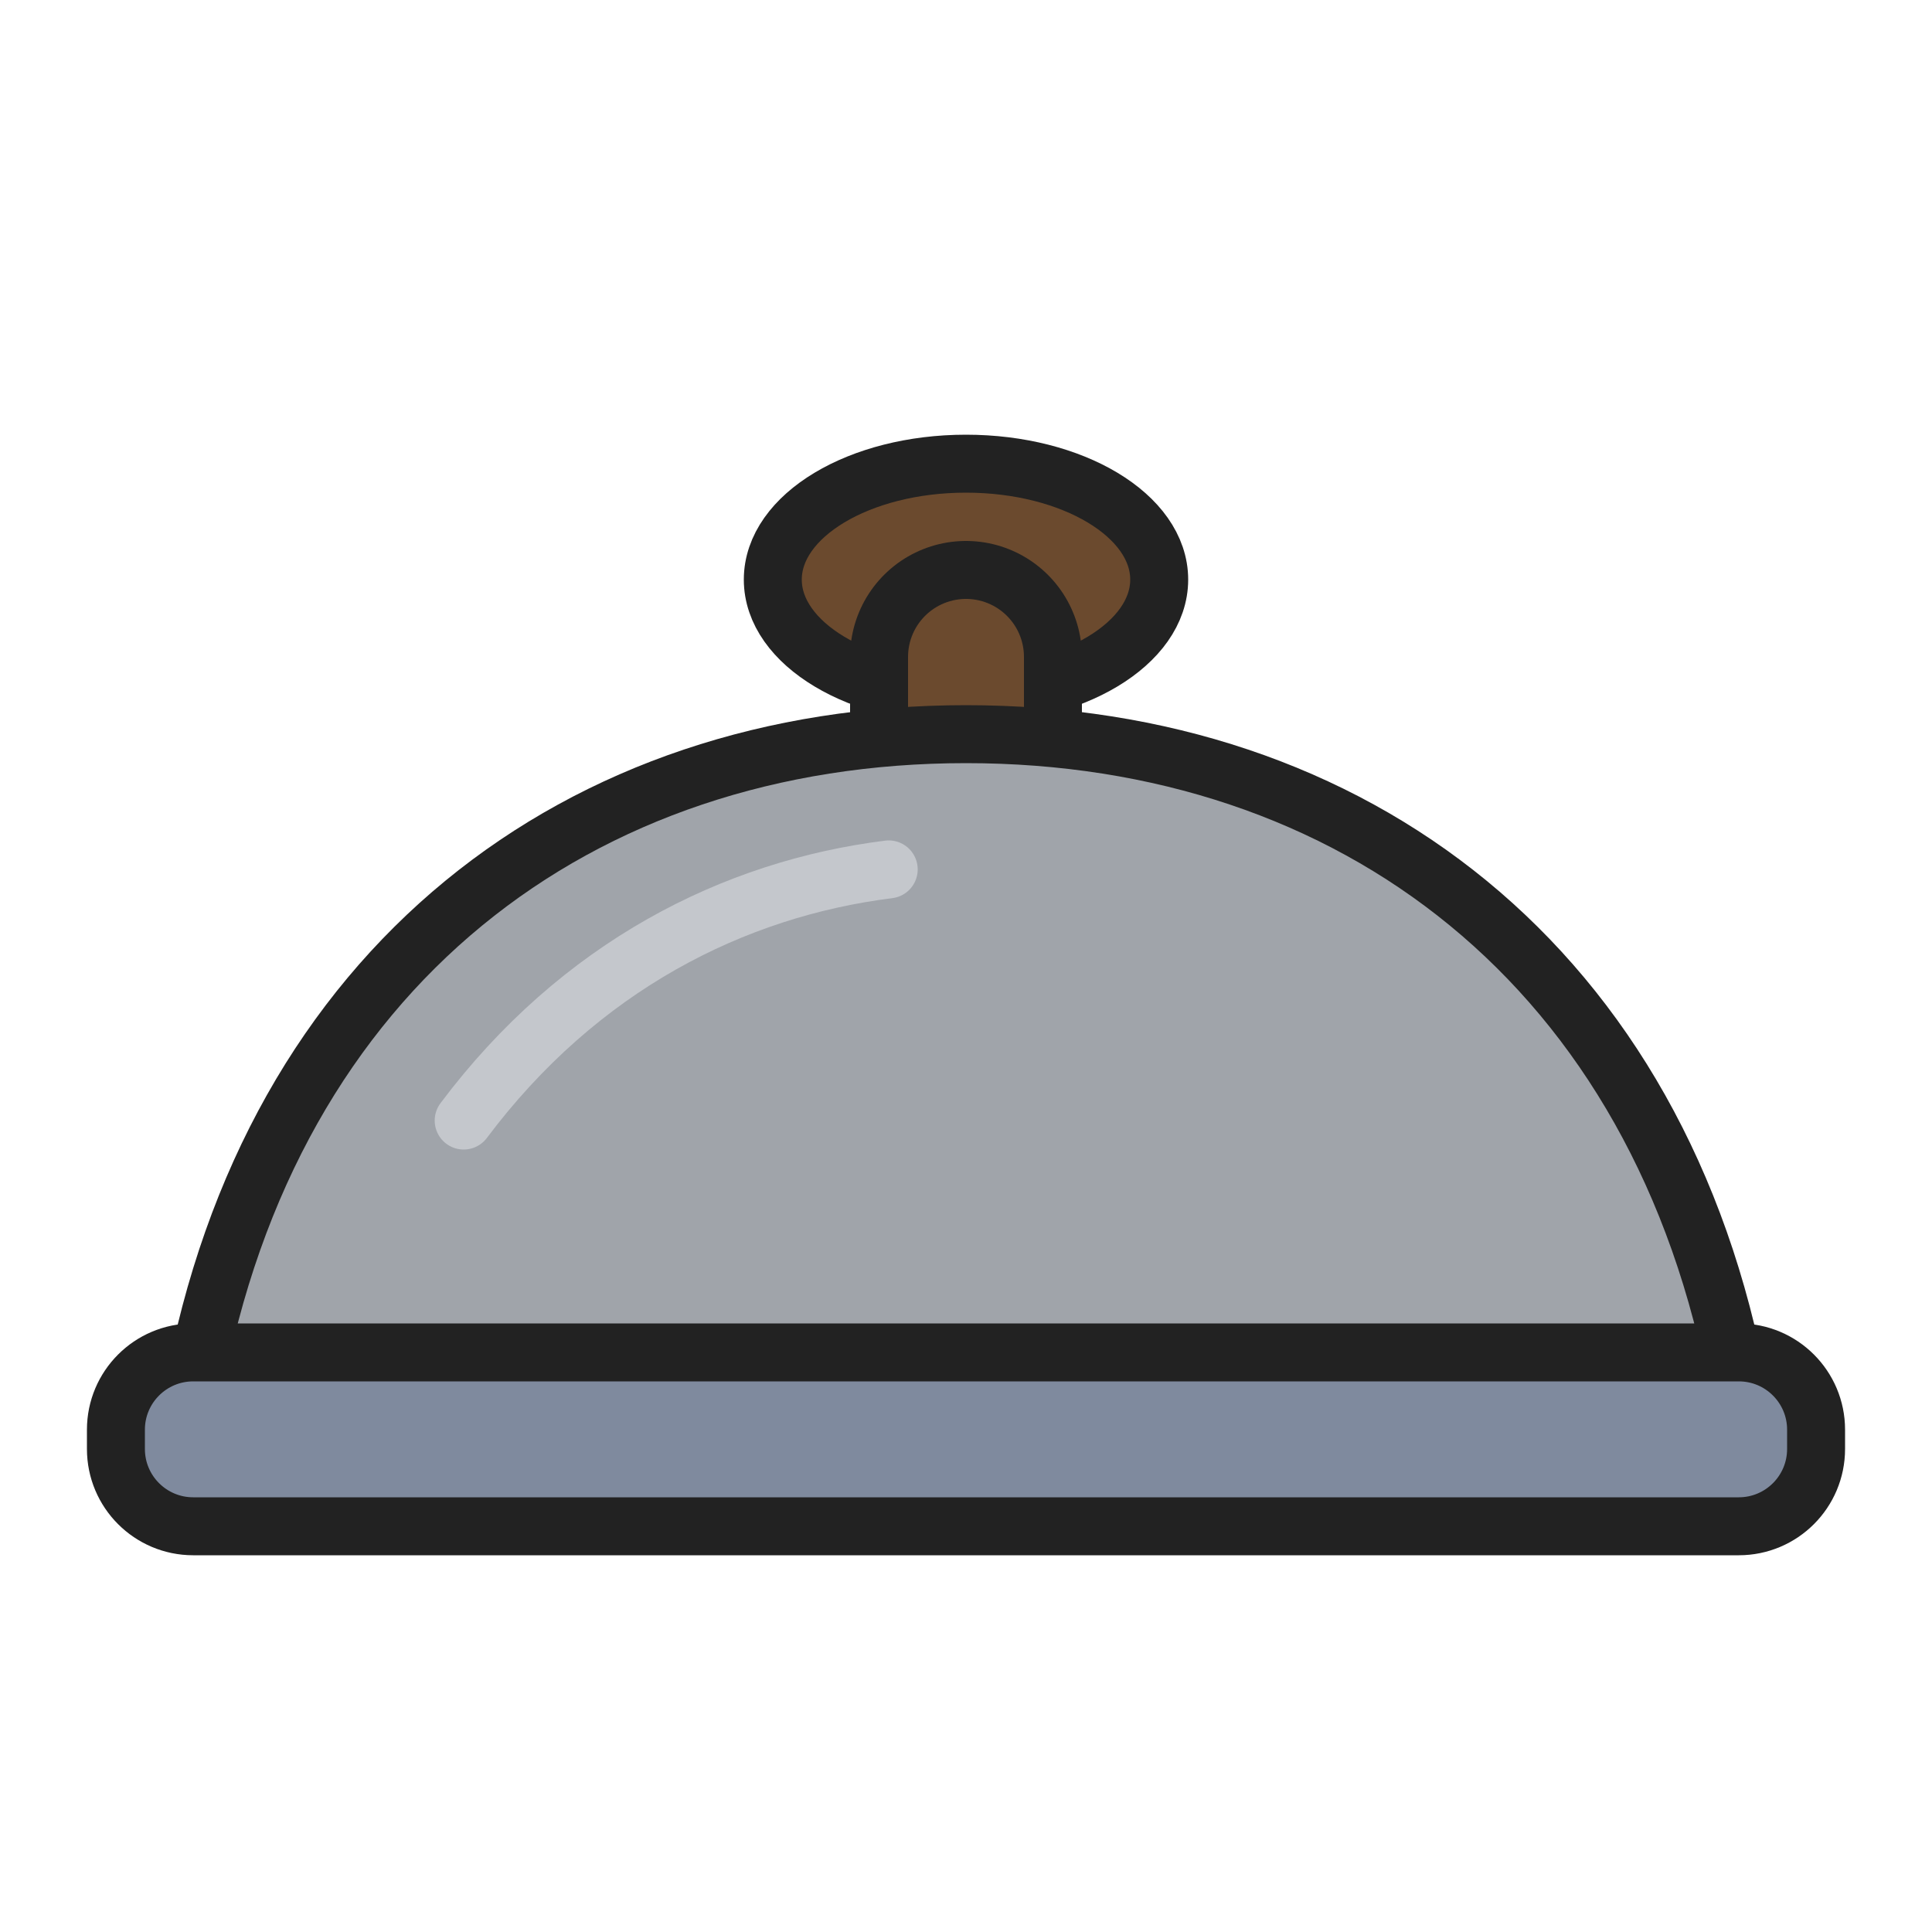
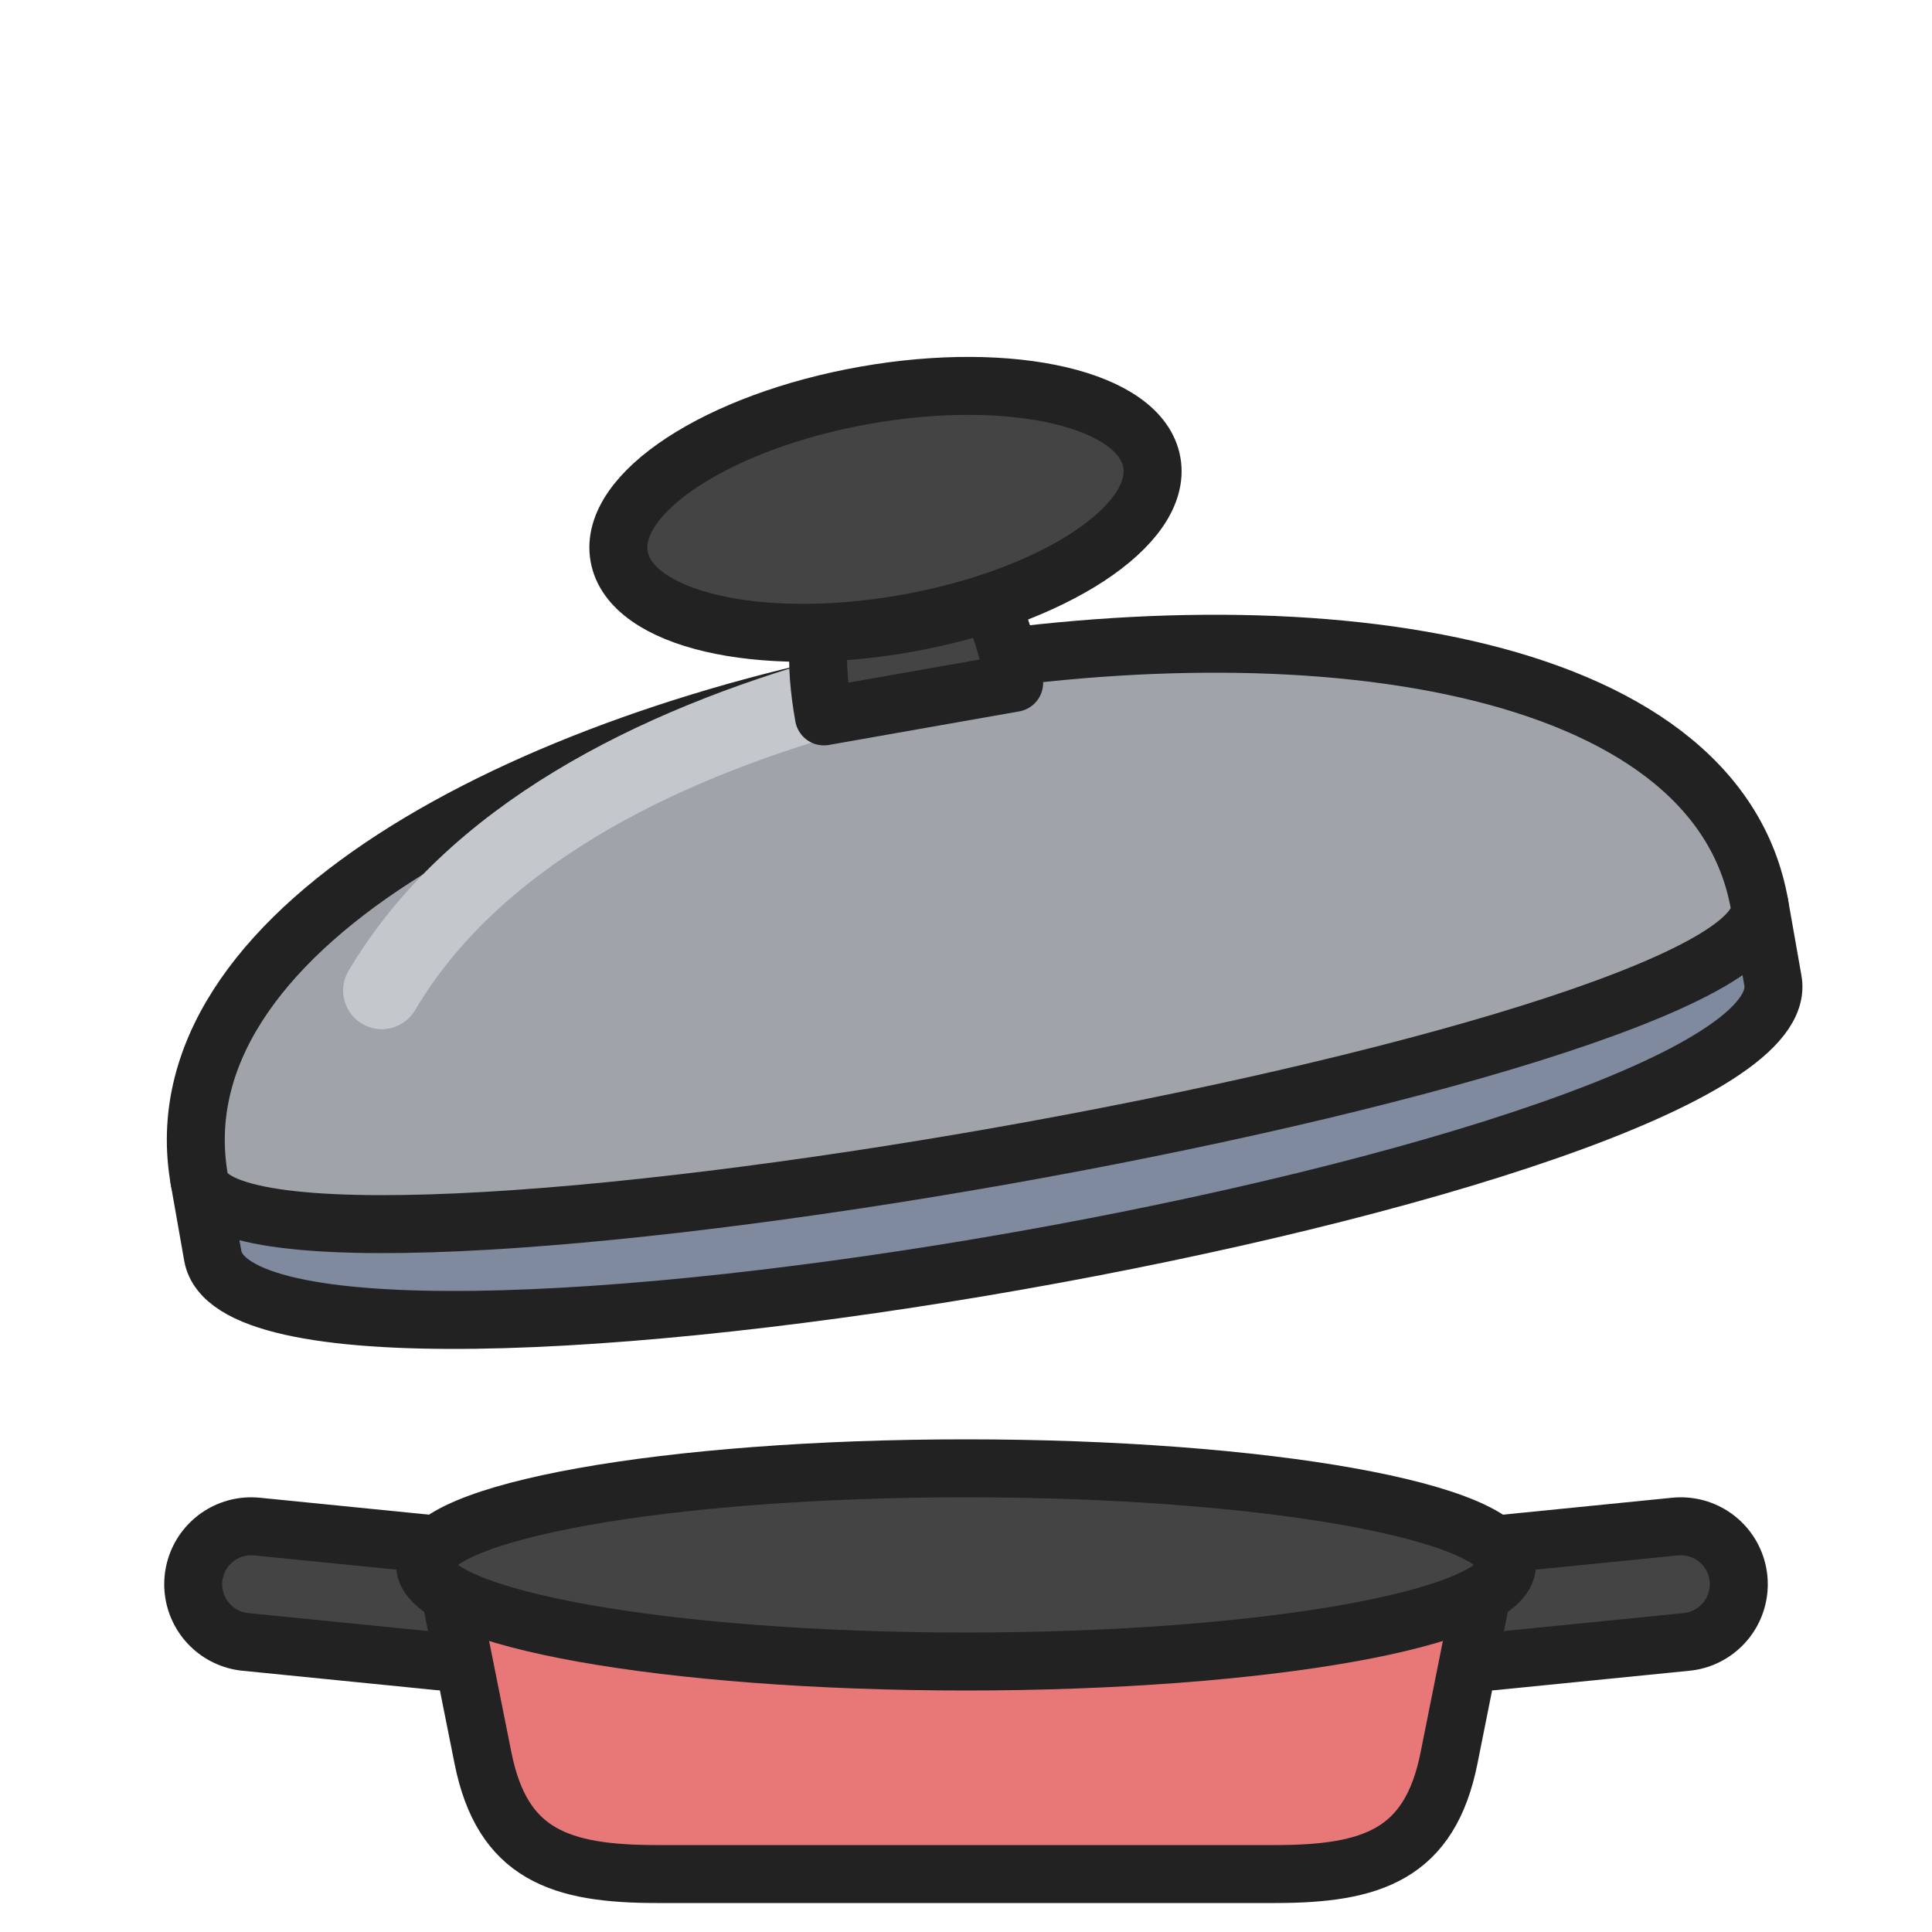
<svg xmlns="http://www.w3.org/2000/svg" viewBox="0 0 100 100">
-   <ellipse cx="50" cy="30" rx="10" ry="6" fill="#6B4A2E" stroke="#222" stroke-width="3" stroke-linejoin="round" stroke-linecap="round" />
-   <path d="M50 34 L50 38" fill="none" stroke="#222" stroke-width="12" stroke-linecap="round" stroke-linejoin="round" />
-   <path d="M50 34 L50 38" fill="none" stroke="#6B4A2E" stroke-width="6" stroke-linecap="round" stroke-linejoin="round" />
-   <path d="M10 72 C14 50 30 38 50 38 C70 38 86 50 90 72 Z" fill="#A0A4AA" stroke="#222" stroke-width="3" stroke-linejoin="round" stroke-linecap="round" />
-   <rect x="6" y="70" width="88" height="9" rx="4" fill="#7F8A9E" stroke="#222" stroke-width="3" stroke-linejoin="round" stroke-linecap="round" />
-   <path d="M24 58 C30 50 38 46 46 45" fill="none" stroke="#C4C7CC" stroke-width="3" stroke-linecap="round" stroke-linejoin="round" />
+   <path d="M23 83 L13 82 M77 83 L87 82" fill="none" stroke="#222" stroke-width="9" stroke-linecap="round" stroke-linejoin="round" />
+   <path d="M23 83 L13 82 M77 83 L87 82" fill="none" stroke="#444444" stroke-width="3" stroke-linecap="round" stroke-linejoin="round" />
+   <path d="M23 81 L77 81 L75 91 C74 96 71 97 66 97 L34 97 C29 97 26 96 25 91 Z" fill="#E87878" stroke="#222" stroke-width="3" stroke-linejoin="round" stroke-linecap="round" />
+   <ellipse cx="50" cy="81" rx="28" ry="5" fill="#444444" stroke="#222" stroke-width="3" stroke-linejoin="round" stroke-linecap="round" />
+   <g transform="rotate(-10 50 50)">
+     <path d="M9 58 C9 68 91 68 91 58 L91 54 L9 54 Z" fill="#7F8A9E" stroke="#222" stroke-width="3" stroke-linejoin="round" stroke-linecap="round" />
+     <path d="M9 54 C9 28 91 28 91 54 C91 62 9 62 9 54 Z" fill="#A0A4AA" stroke="#222" stroke-width="3" stroke-linejoin="round" stroke-linecap="round" />
+     <path d="M20 46 C26 39 36 36 46 35" fill="none" stroke="#C4C7CC" stroke-width="4" stroke-linecap="round" />
+     <path d="M45 36 C45 30 47 29 50 29 C53 29 55 30 55 36 Z" fill="#444444" stroke="#222" stroke-width="3" stroke-linejoin="round" stroke-linecap="round" />
+     <ellipse cx="50" cy="26" rx="14" ry="6" fill="#444444" stroke="#222" stroke-width="3" stroke-linejoin="round" stroke-linecap="round" />
+   </g>
</svg>
